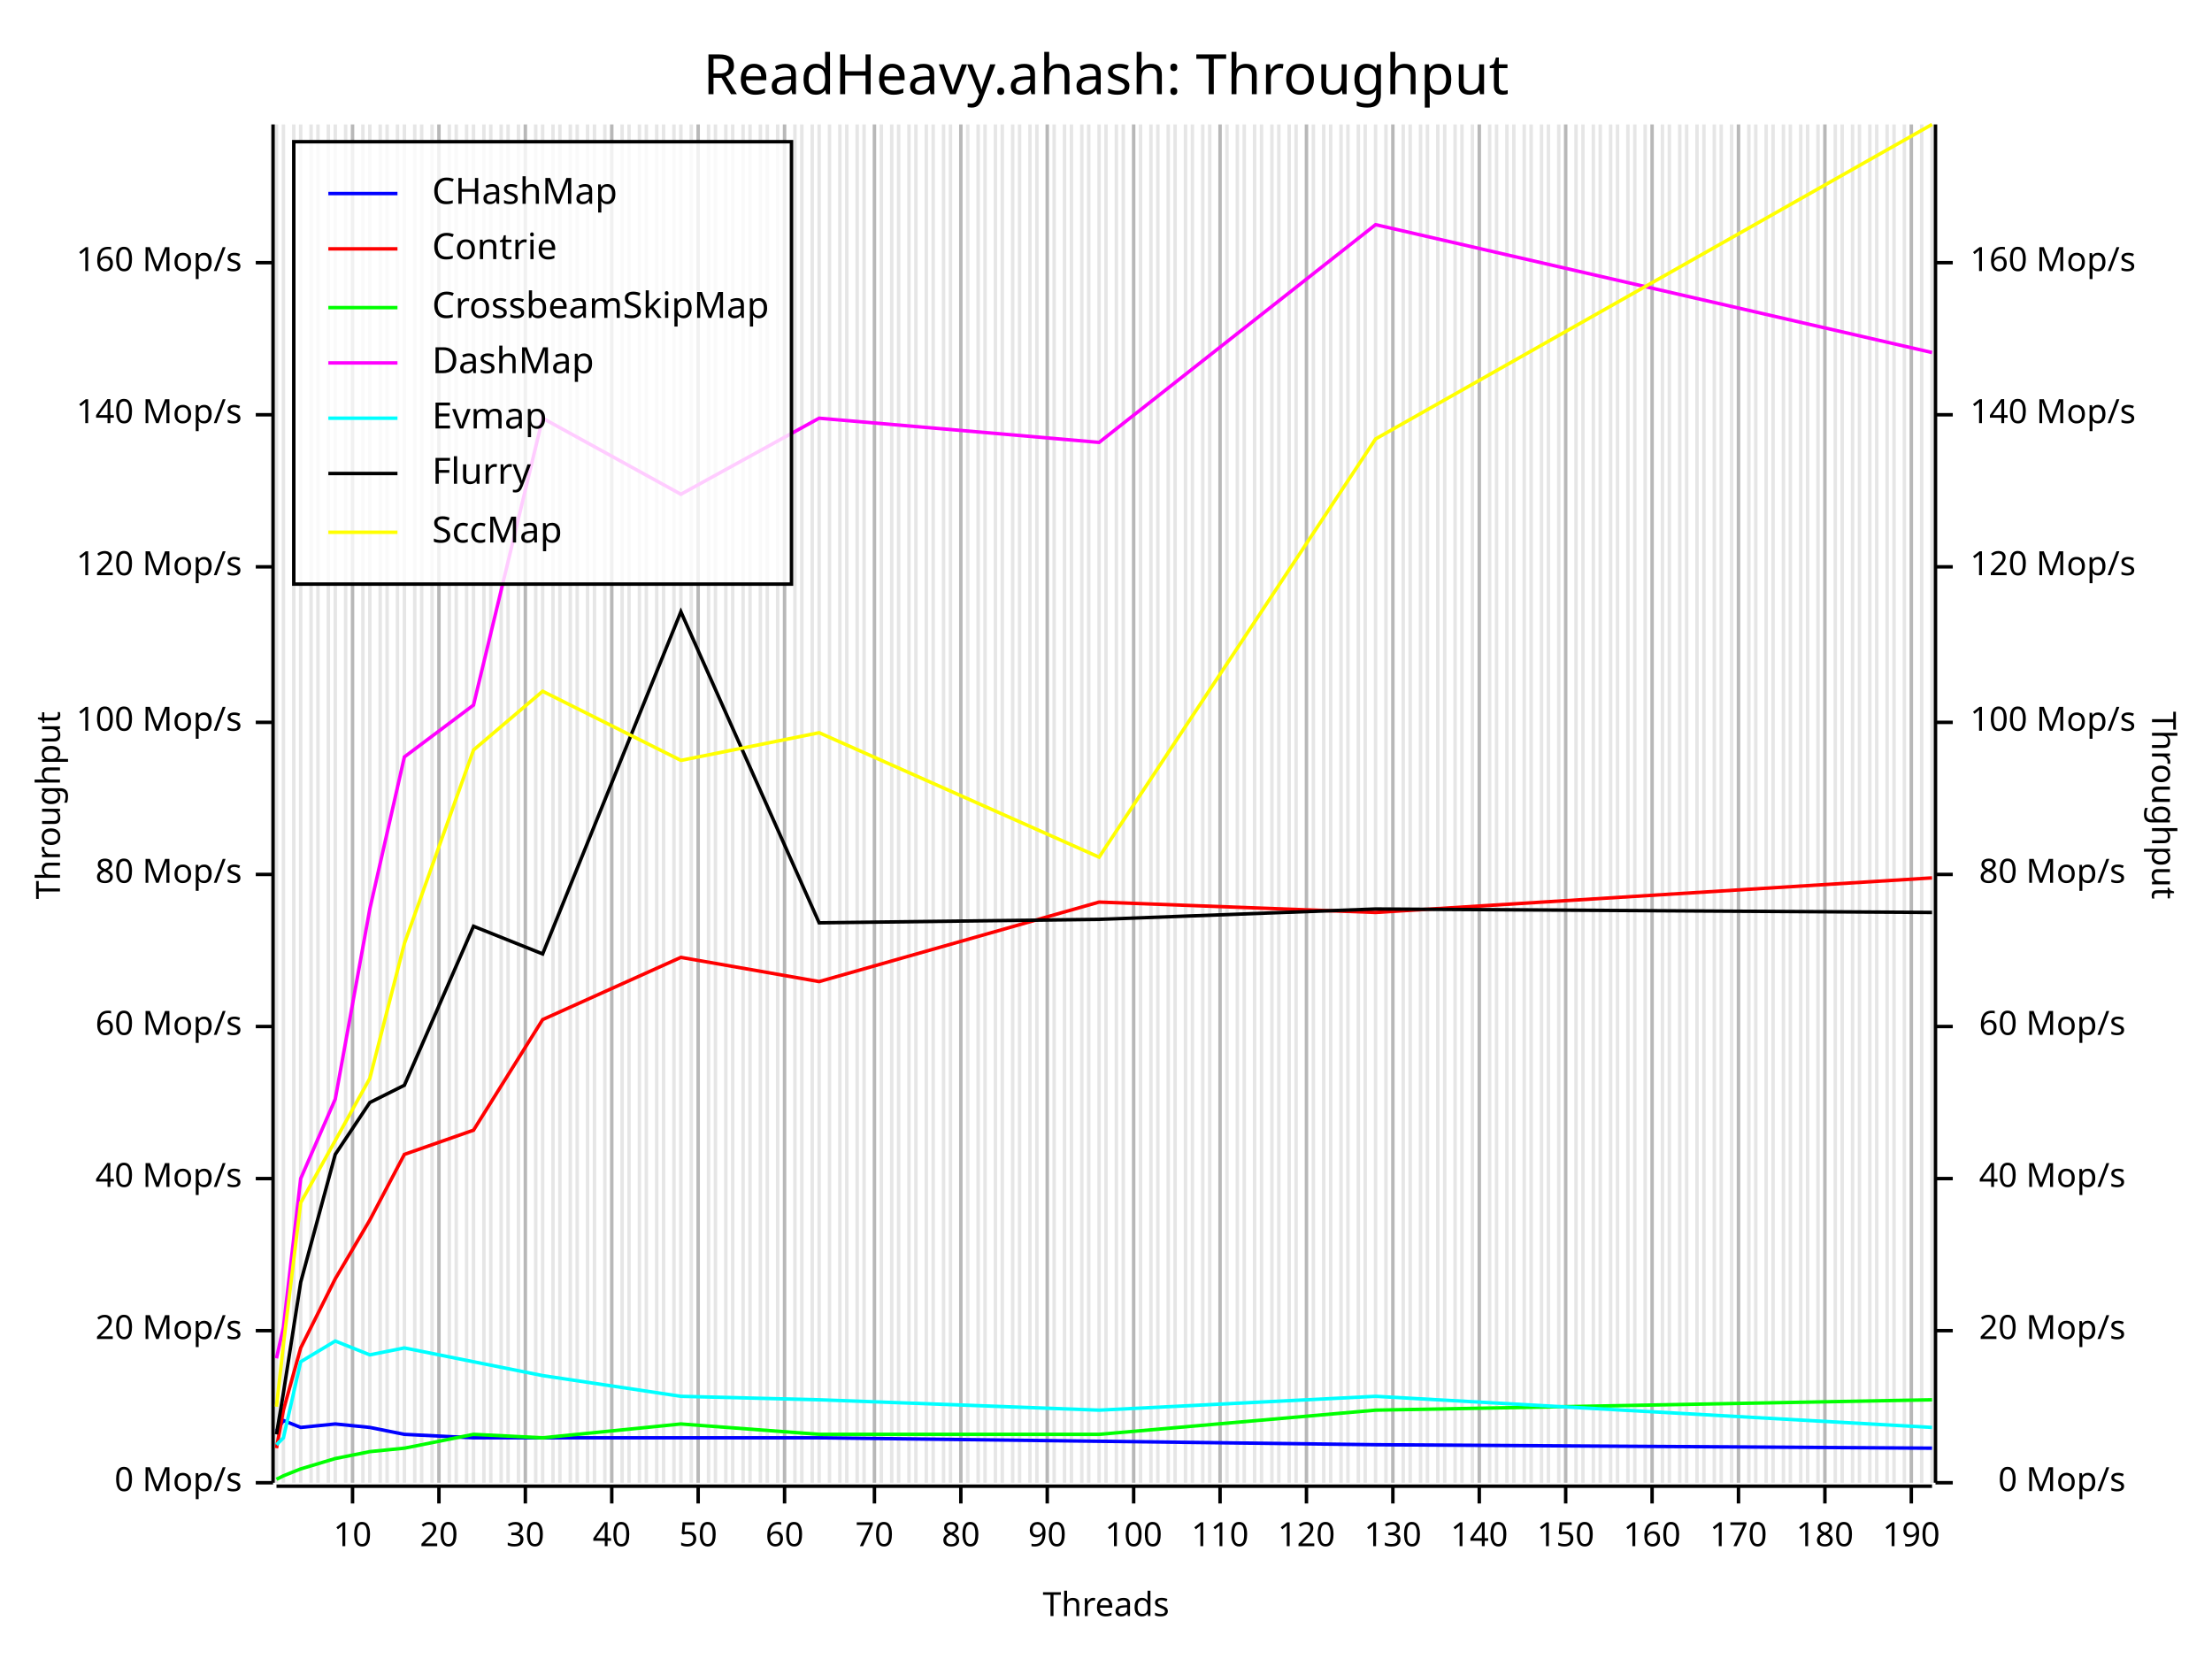
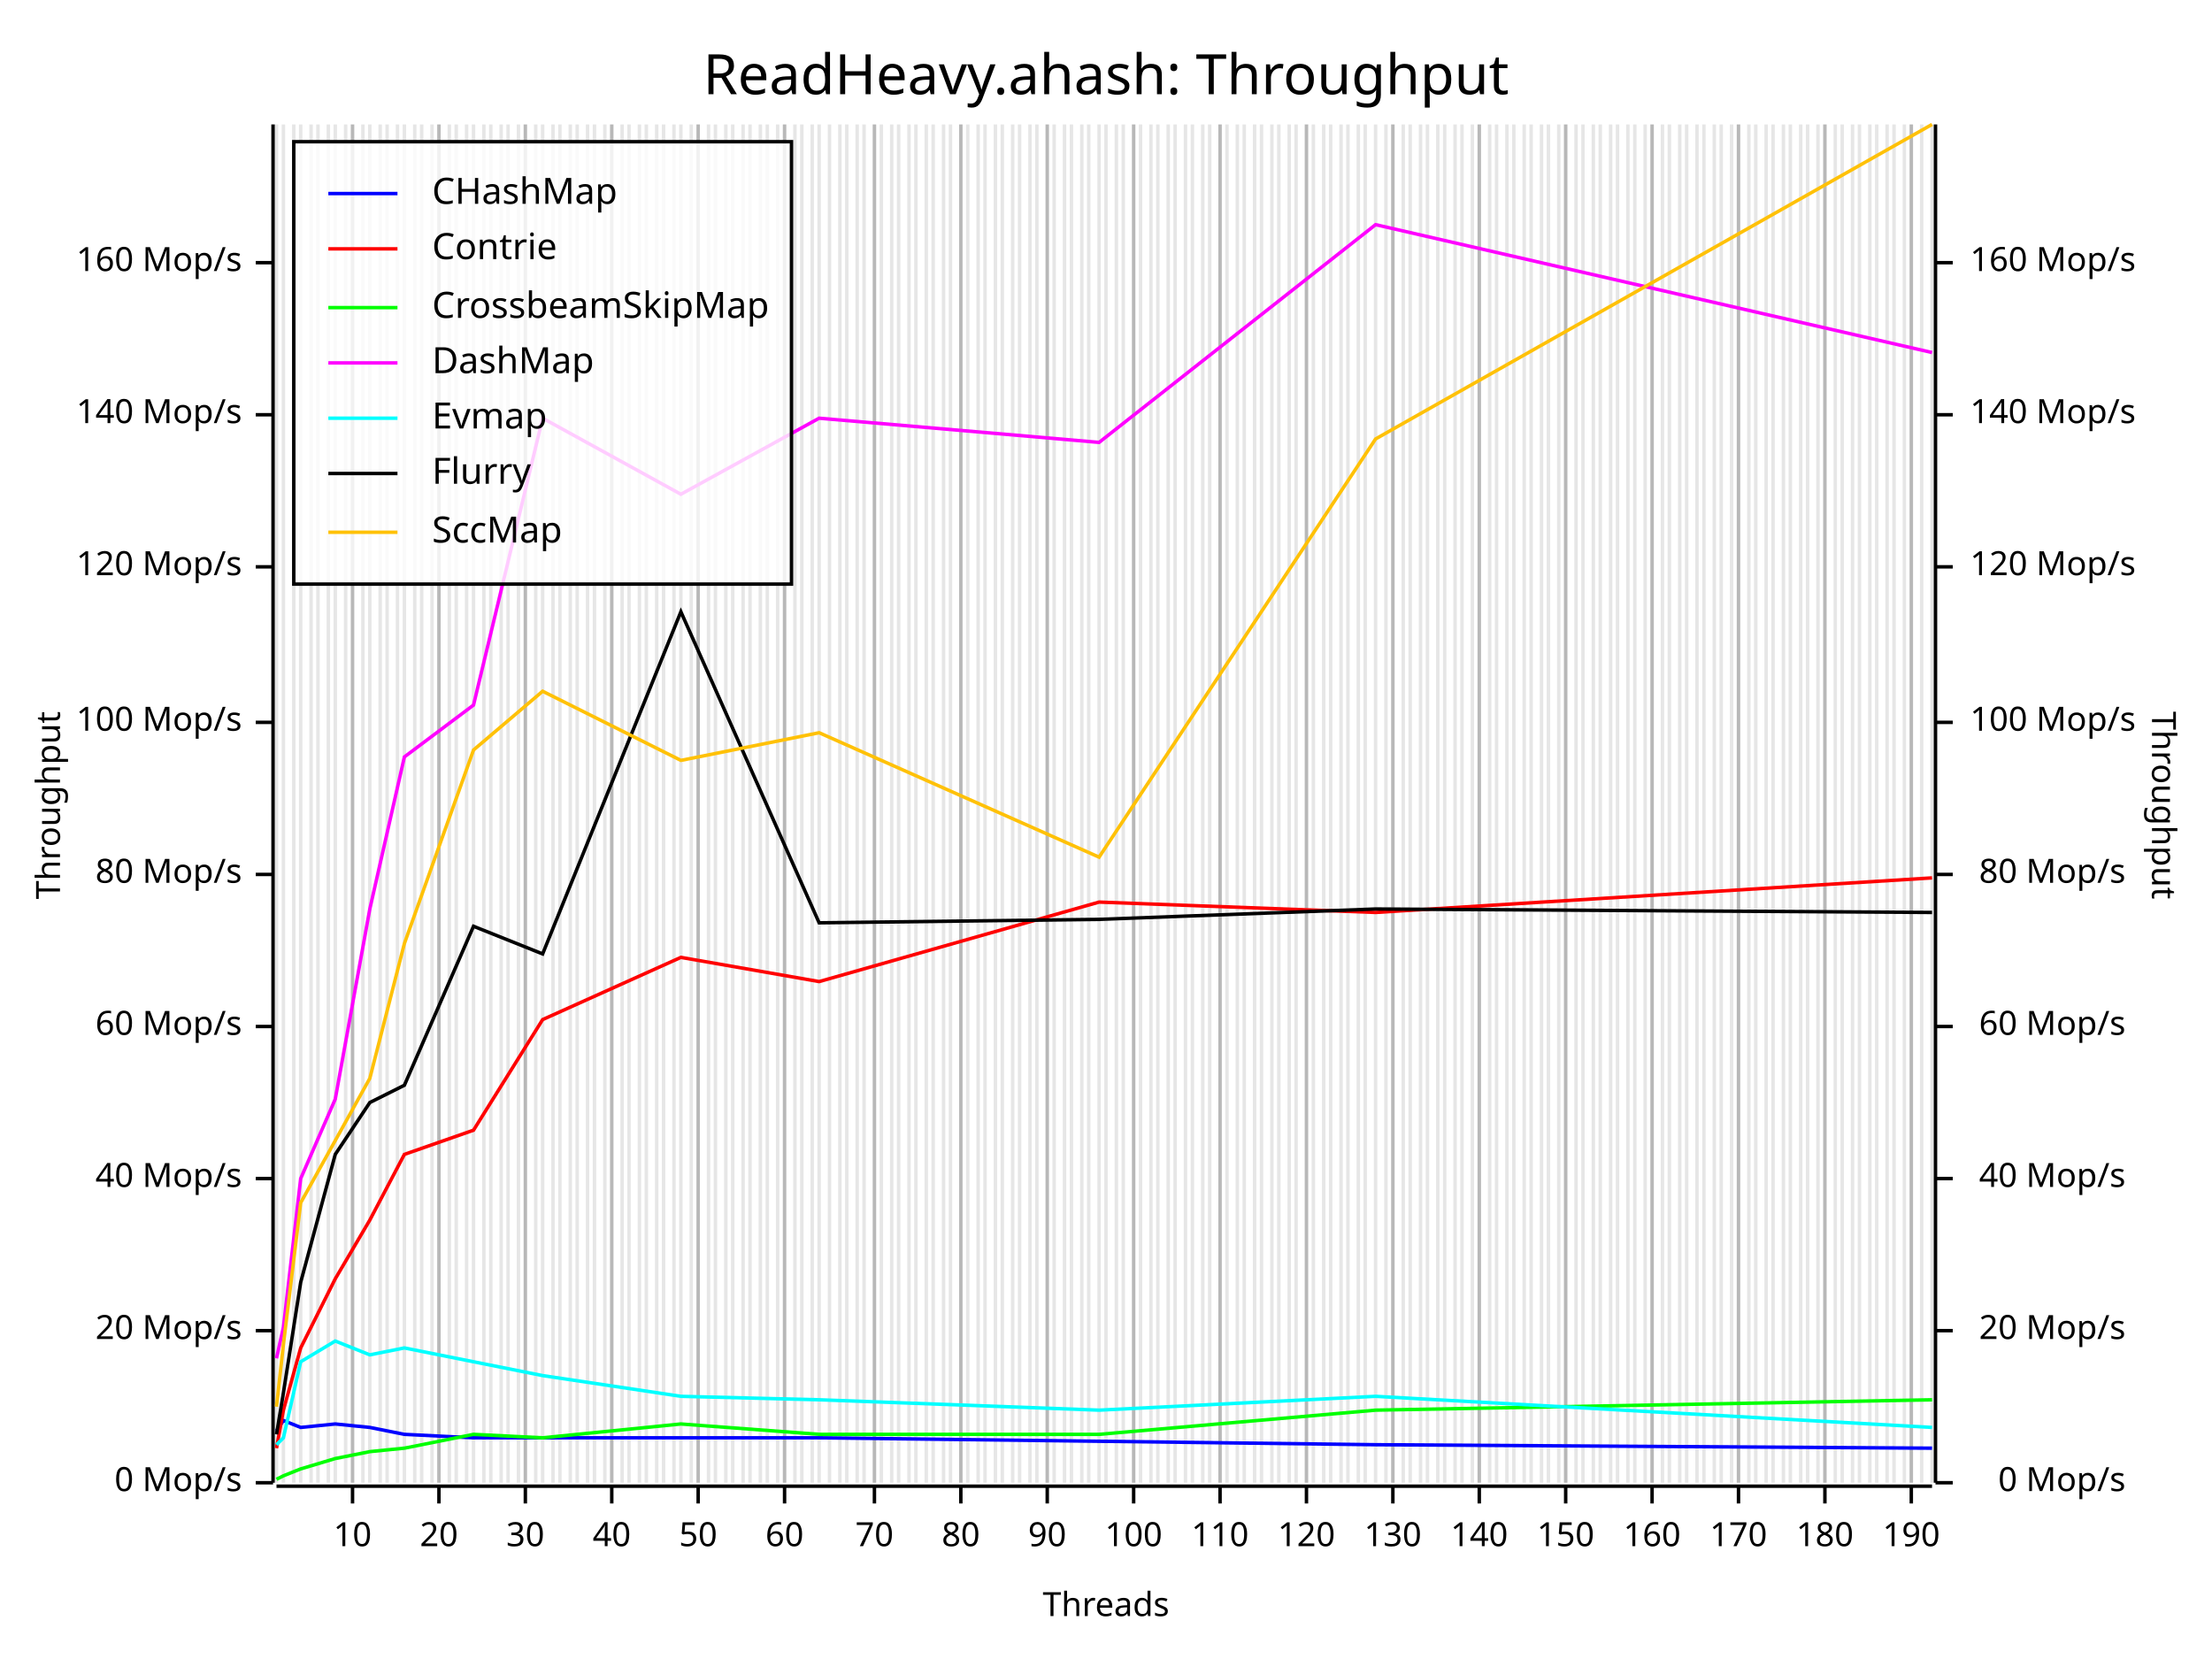
<svg xmlns="http://www.w3.org/2000/svg" width="640" height="480" viewBox="0 0 640 480">
  <rect x="0" y="0" width="640" height="480" opacity="1" fill="#FFFFFF" stroke="none" />
  <text x="320" y="15" dy="0.76em" text-anchor="middle" font-family="Fira Code" font-size="16.129" opacity="1" fill="#000000">
ReadHeavy.ahash: Throughput
</text>
  <line opacity="0.1" stroke="#000000" stroke-width="1" x1="80" y1="429" x2="80" y2="36" />
  <line opacity="0.1" stroke="#000000" stroke-width="1" x1="82" y1="429" x2="82" y2="36" />
  <line opacity="0.1" stroke="#000000" stroke-width="1" x1="85" y1="429" x2="85" y2="36" />
  <line opacity="0.1" stroke="#000000" stroke-width="1" x1="87" y1="429" x2="87" y2="36" />
  <line opacity="0.1" stroke="#000000" stroke-width="1" x1="90" y1="429" x2="90" y2="36" />
  <line opacity="0.1" stroke="#000000" stroke-width="1" x1="92" y1="429" x2="92" y2="36" />
  <line opacity="0.1" stroke="#000000" stroke-width="1" x1="95" y1="429" x2="95" y2="36" />
  <line opacity="0.1" stroke="#000000" stroke-width="1" x1="97" y1="429" x2="97" y2="36" />
  <line opacity="0.1" stroke="#000000" stroke-width="1" x1="100" y1="429" x2="100" y2="36" />
  <line opacity="0.1" stroke="#000000" stroke-width="1" x1="102" y1="429" x2="102" y2="36" />
  <line opacity="0.1" stroke="#000000" stroke-width="1" x1="105" y1="429" x2="105" y2="36" />
  <line opacity="0.1" stroke="#000000" stroke-width="1" x1="107" y1="429" x2="107" y2="36" />
  <line opacity="0.1" stroke="#000000" stroke-width="1" x1="110" y1="429" x2="110" y2="36" />
  <line opacity="0.1" stroke="#000000" stroke-width="1" x1="112" y1="429" x2="112" y2="36" />
  <line opacity="0.1" stroke="#000000" stroke-width="1" x1="115" y1="429" x2="115" y2="36" />
  <line opacity="0.1" stroke="#000000" stroke-width="1" x1="117" y1="429" x2="117" y2="36" />
  <line opacity="0.1" stroke="#000000" stroke-width="1" x1="120" y1="429" x2="120" y2="36" />
  <line opacity="0.1" stroke="#000000" stroke-width="1" x1="122" y1="429" x2="122" y2="36" />
  <line opacity="0.1" stroke="#000000" stroke-width="1" x1="125" y1="429" x2="125" y2="36" />
  <line opacity="0.1" stroke="#000000" stroke-width="1" x1="127" y1="429" x2="127" y2="36" />
  <line opacity="0.1" stroke="#000000" stroke-width="1" x1="130" y1="429" x2="130" y2="36" />
  <line opacity="0.1" stroke="#000000" stroke-width="1" x1="132" y1="429" x2="132" y2="36" />
  <line opacity="0.1" stroke="#000000" stroke-width="1" x1="135" y1="429" x2="135" y2="36" />
  <line opacity="0.1" stroke="#000000" stroke-width="1" x1="137" y1="429" x2="137" y2="36" />
  <line opacity="0.1" stroke="#000000" stroke-width="1" x1="140" y1="429" x2="140" y2="36" />
  <line opacity="0.1" stroke="#000000" stroke-width="1" x1="142" y1="429" x2="142" y2="36" />
  <line opacity="0.1" stroke="#000000" stroke-width="1" x1="145" y1="429" x2="145" y2="36" />
  <line opacity="0.1" stroke="#000000" stroke-width="1" x1="147" y1="429" x2="147" y2="36" />
  <line opacity="0.1" stroke="#000000" stroke-width="1" x1="150" y1="429" x2="150" y2="36" />
  <line opacity="0.1" stroke="#000000" stroke-width="1" x1="152" y1="429" x2="152" y2="36" />
  <line opacity="0.1" stroke="#000000" stroke-width="1" x1="155" y1="429" x2="155" y2="36" />
  <line opacity="0.1" stroke="#000000" stroke-width="1" x1="157" y1="429" x2="157" y2="36" />
  <line opacity="0.1" stroke="#000000" stroke-width="1" x1="160" y1="429" x2="160" y2="36" />
  <line opacity="0.1" stroke="#000000" stroke-width="1" x1="162" y1="429" x2="162" y2="36" />
  <line opacity="0.1" stroke="#000000" stroke-width="1" x1="165" y1="429" x2="165" y2="36" />
  <line opacity="0.1" stroke="#000000" stroke-width="1" x1="167" y1="429" x2="167" y2="36" />
  <line opacity="0.1" stroke="#000000" stroke-width="1" x1="170" y1="429" x2="170" y2="36" />
  <line opacity="0.1" stroke="#000000" stroke-width="1" x1="172" y1="429" x2="172" y2="36" />
  <line opacity="0.1" stroke="#000000" stroke-width="1" x1="175" y1="429" x2="175" y2="36" />
  <line opacity="0.1" stroke="#000000" stroke-width="1" x1="177" y1="429" x2="177" y2="36" />
  <line opacity="0.1" stroke="#000000" stroke-width="1" x1="180" y1="429" x2="180" y2="36" />
  <line opacity="0.1" stroke="#000000" stroke-width="1" x1="182" y1="429" x2="182" y2="36" />
  <line opacity="0.1" stroke="#000000" stroke-width="1" x1="185" y1="429" x2="185" y2="36" />
  <line opacity="0.1" stroke="#000000" stroke-width="1" x1="187" y1="429" x2="187" y2="36" />
  <line opacity="0.1" stroke="#000000" stroke-width="1" x1="190" y1="429" x2="190" y2="36" />
  <line opacity="0.1" stroke="#000000" stroke-width="1" x1="192" y1="429" x2="192" y2="36" />
  <line opacity="0.1" stroke="#000000" stroke-width="1" x1="195" y1="429" x2="195" y2="36" />
  <line opacity="0.1" stroke="#000000" stroke-width="1" x1="197" y1="429" x2="197" y2="36" />
  <line opacity="0.1" stroke="#000000" stroke-width="1" x1="200" y1="429" x2="200" y2="36" />
  <line opacity="0.1" stroke="#000000" stroke-width="1" x1="202" y1="429" x2="202" y2="36" />
  <line opacity="0.1" stroke="#000000" stroke-width="1" x1="205" y1="429" x2="205" y2="36" />
  <line opacity="0.1" stroke="#000000" stroke-width="1" x1="207" y1="429" x2="207" y2="36" />
  <line opacity="0.1" stroke="#000000" stroke-width="1" x1="210" y1="429" x2="210" y2="36" />
  <line opacity="0.1" stroke="#000000" stroke-width="1" x1="212" y1="429" x2="212" y2="36" />
  <line opacity="0.1" stroke="#000000" stroke-width="1" x1="215" y1="429" x2="215" y2="36" />
  <line opacity="0.1" stroke="#000000" stroke-width="1" x1="217" y1="429" x2="217" y2="36" />
  <line opacity="0.1" stroke="#000000" stroke-width="1" x1="220" y1="429" x2="220" y2="36" />
  <line opacity="0.1" stroke="#000000" stroke-width="1" x1="222" y1="429" x2="222" y2="36" />
  <line opacity="0.1" stroke="#000000" stroke-width="1" x1="225" y1="429" x2="225" y2="36" />
  <line opacity="0.1" stroke="#000000" stroke-width="1" x1="227" y1="429" x2="227" y2="36" />
  <line opacity="0.1" stroke="#000000" stroke-width="1" x1="230" y1="429" x2="230" y2="36" />
  <line opacity="0.1" stroke="#000000" stroke-width="1" x1="232" y1="429" x2="232" y2="36" />
  <line opacity="0.1" stroke="#000000" stroke-width="1" x1="235" y1="429" x2="235" y2="36" />
  <line opacity="0.1" stroke="#000000" stroke-width="1" x1="237" y1="429" x2="237" y2="36" />
  <line opacity="0.1" stroke="#000000" stroke-width="1" x1="240" y1="429" x2="240" y2="36" />
  <line opacity="0.1" stroke="#000000" stroke-width="1" x1="243" y1="429" x2="243" y2="36" />
  <line opacity="0.1" stroke="#000000" stroke-width="1" x1="245" y1="429" x2="245" y2="36" />
  <line opacity="0.1" stroke="#000000" stroke-width="1" x1="248" y1="429" x2="248" y2="36" />
  <line opacity="0.1" stroke="#000000" stroke-width="1" x1="250" y1="429" x2="250" y2="36" />
  <line opacity="0.1" stroke="#000000" stroke-width="1" x1="253" y1="429" x2="253" y2="36" />
  <line opacity="0.1" stroke="#000000" stroke-width="1" x1="255" y1="429" x2="255" y2="36" />
  <line opacity="0.1" stroke="#000000" stroke-width="1" x1="258" y1="429" x2="258" y2="36" />
  <line opacity="0.1" stroke="#000000" stroke-width="1" x1="260" y1="429" x2="260" y2="36" />
  <line opacity="0.1" stroke="#000000" stroke-width="1" x1="263" y1="429" x2="263" y2="36" />
  <line opacity="0.1" stroke="#000000" stroke-width="1" x1="265" y1="429" x2="265" y2="36" />
  <line opacity="0.1" stroke="#000000" stroke-width="1" x1="268" y1="429" x2="268" y2="36" />
  <line opacity="0.1" stroke="#000000" stroke-width="1" x1="270" y1="429" x2="270" y2="36" />
  <line opacity="0.1" stroke="#000000" stroke-width="1" x1="273" y1="429" x2="273" y2="36" />
  <line opacity="0.1" stroke="#000000" stroke-width="1" x1="275" y1="429" x2="275" y2="36" />
  <line opacity="0.1" stroke="#000000" stroke-width="1" x1="278" y1="429" x2="278" y2="36" />
  <line opacity="0.1" stroke="#000000" stroke-width="1" x1="280" y1="429" x2="280" y2="36" />
  <line opacity="0.1" stroke="#000000" stroke-width="1" x1="283" y1="429" x2="283" y2="36" />
  <line opacity="0.1" stroke="#000000" stroke-width="1" x1="285" y1="429" x2="285" y2="36" />
  <line opacity="0.1" stroke="#000000" stroke-width="1" x1="288" y1="429" x2="288" y2="36" />
  <line opacity="0.1" stroke="#000000" stroke-width="1" x1="290" y1="429" x2="290" y2="36" />
  <line opacity="0.1" stroke="#000000" stroke-width="1" x1="293" y1="429" x2="293" y2="36" />
  <line opacity="0.1" stroke="#000000" stroke-width="1" x1="295" y1="429" x2="295" y2="36" />
  <line opacity="0.1" stroke="#000000" stroke-width="1" x1="298" y1="429" x2="298" y2="36" />
  <line opacity="0.1" stroke="#000000" stroke-width="1" x1="300" y1="429" x2="300" y2="36" />
  <line opacity="0.1" stroke="#000000" stroke-width="1" x1="303" y1="429" x2="303" y2="36" />
  <line opacity="0.1" stroke="#000000" stroke-width="1" x1="305" y1="429" x2="305" y2="36" />
  <line opacity="0.1" stroke="#000000" stroke-width="1" x1="308" y1="429" x2="308" y2="36" />
  <line opacity="0.1" stroke="#000000" stroke-width="1" x1="310" y1="429" x2="310" y2="36" />
  <line opacity="0.1" stroke="#000000" stroke-width="1" x1="313" y1="429" x2="313" y2="36" />
  <line opacity="0.1" stroke="#000000" stroke-width="1" x1="315" y1="429" x2="315" y2="36" />
  <line opacity="0.1" stroke="#000000" stroke-width="1" x1="318" y1="429" x2="318" y2="36" />
  <line opacity="0.1" stroke="#000000" stroke-width="1" x1="320" y1="429" x2="320" y2="36" />
  <line opacity="0.1" stroke="#000000" stroke-width="1" x1="323" y1="429" x2="323" y2="36" />
  <line opacity="0.1" stroke="#000000" stroke-width="1" x1="325" y1="429" x2="325" y2="36" />
  <line opacity="0.1" stroke="#000000" stroke-width="1" x1="328" y1="429" x2="328" y2="36" />
  <line opacity="0.1" stroke="#000000" stroke-width="1" x1="330" y1="429" x2="330" y2="36" />
  <line opacity="0.1" stroke="#000000" stroke-width="1" x1="333" y1="429" x2="333" y2="36" />
  <line opacity="0.1" stroke="#000000" stroke-width="1" x1="335" y1="429" x2="335" y2="36" />
  <line opacity="0.1" stroke="#000000" stroke-width="1" x1="338" y1="429" x2="338" y2="36" />
  <line opacity="0.1" stroke="#000000" stroke-width="1" x1="340" y1="429" x2="340" y2="36" />
  <line opacity="0.1" stroke="#000000" stroke-width="1" x1="343" y1="429" x2="343" y2="36" />
  <line opacity="0.1" stroke="#000000" stroke-width="1" x1="345" y1="429" x2="345" y2="36" />
  <line opacity="0.1" stroke="#000000" stroke-width="1" x1="348" y1="429" x2="348" y2="36" />
  <line opacity="0.1" stroke="#000000" stroke-width="1" x1="350" y1="429" x2="350" y2="36" />
  <line opacity="0.1" stroke="#000000" stroke-width="1" x1="353" y1="429" x2="353" y2="36" />
  <line opacity="0.1" stroke="#000000" stroke-width="1" x1="355" y1="429" x2="355" y2="36" />
  <line opacity="0.1" stroke="#000000" stroke-width="1" x1="358" y1="429" x2="358" y2="36" />
  <line opacity="0.1" stroke="#000000" stroke-width="1" x1="360" y1="429" x2="360" y2="36" />
  <line opacity="0.1" stroke="#000000" stroke-width="1" x1="363" y1="429" x2="363" y2="36" />
  <line opacity="0.1" stroke="#000000" stroke-width="1" x1="365" y1="429" x2="365" y2="36" />
  <line opacity="0.1" stroke="#000000" stroke-width="1" x1="368" y1="429" x2="368" y2="36" />
  <line opacity="0.1" stroke="#000000" stroke-width="1" x1="370" y1="429" x2="370" y2="36" />
  <line opacity="0.1" stroke="#000000" stroke-width="1" x1="373" y1="429" x2="373" y2="36" />
  <line opacity="0.1" stroke="#000000" stroke-width="1" x1="375" y1="429" x2="375" y2="36" />
  <line opacity="0.1" stroke="#000000" stroke-width="1" x1="378" y1="429" x2="378" y2="36" />
  <line opacity="0.1" stroke="#000000" stroke-width="1" x1="380" y1="429" x2="380" y2="36" />
  <line opacity="0.1" stroke="#000000" stroke-width="1" x1="383" y1="429" x2="383" y2="36" />
  <line opacity="0.1" stroke="#000000" stroke-width="1" x1="385" y1="429" x2="385" y2="36" />
  <line opacity="0.1" stroke="#000000" stroke-width="1" x1="388" y1="429" x2="388" y2="36" />
  <line opacity="0.1" stroke="#000000" stroke-width="1" x1="390" y1="429" x2="390" y2="36" />
  <line opacity="0.1" stroke="#000000" stroke-width="1" x1="393" y1="429" x2="393" y2="36" />
  <line opacity="0.1" stroke="#000000" stroke-width="1" x1="395" y1="429" x2="395" y2="36" />
  <line opacity="0.1" stroke="#000000" stroke-width="1" x1="398" y1="429" x2="398" y2="36" />
  <line opacity="0.1" stroke="#000000" stroke-width="1" x1="401" y1="429" x2="401" y2="36" />
  <line opacity="0.1" stroke="#000000" stroke-width="1" x1="403" y1="429" x2="403" y2="36" />
  <line opacity="0.1" stroke="#000000" stroke-width="1" x1="406" y1="429" x2="406" y2="36" />
  <line opacity="0.1" stroke="#000000" stroke-width="1" x1="408" y1="429" x2="408" y2="36" />
  <line opacity="0.1" stroke="#000000" stroke-width="1" x1="411" y1="429" x2="411" y2="36" />
  <line opacity="0.1" stroke="#000000" stroke-width="1" x1="413" y1="429" x2="413" y2="36" />
  <line opacity="0.1" stroke="#000000" stroke-width="1" x1="416" y1="429" x2="416" y2="36" />
  <line opacity="0.1" stroke="#000000" stroke-width="1" x1="418" y1="429" x2="418" y2="36" />
  <line opacity="0.1" stroke="#000000" stroke-width="1" x1="421" y1="429" x2="421" y2="36" />
  <line opacity="0.1" stroke="#000000" stroke-width="1" x1="423" y1="429" x2="423" y2="36" />
  <line opacity="0.1" stroke="#000000" stroke-width="1" x1="426" y1="429" x2="426" y2="36" />
  <line opacity="0.1" stroke="#000000" stroke-width="1" x1="428" y1="429" x2="428" y2="36" />
  <line opacity="0.1" stroke="#000000" stroke-width="1" x1="431" y1="429" x2="431" y2="36" />
  <line opacity="0.1" stroke="#000000" stroke-width="1" x1="433" y1="429" x2="433" y2="36" />
  <line opacity="0.1" stroke="#000000" stroke-width="1" x1="436" y1="429" x2="436" y2="36" />
  <line opacity="0.1" stroke="#000000" stroke-width="1" x1="438" y1="429" x2="438" y2="36" />
  <line opacity="0.1" stroke="#000000" stroke-width="1" x1="441" y1="429" x2="441" y2="36" />
  <line opacity="0.1" stroke="#000000" stroke-width="1" x1="443" y1="429" x2="443" y2="36" />
  <line opacity="0.1" stroke="#000000" stroke-width="1" x1="446" y1="429" x2="446" y2="36" />
  <line opacity="0.1" stroke="#000000" stroke-width="1" x1="448" y1="429" x2="448" y2="36" />
  <line opacity="0.1" stroke="#000000" stroke-width="1" x1="451" y1="429" x2="451" y2="36" />
  <line opacity="0.1" stroke="#000000" stroke-width="1" x1="453" y1="429" x2="453" y2="36" />
  <line opacity="0.1" stroke="#000000" stroke-width="1" x1="456" y1="429" x2="456" y2="36" />
  <line opacity="0.1" stroke="#000000" stroke-width="1" x1="458" y1="429" x2="458" y2="36" />
  <line opacity="0.1" stroke="#000000" stroke-width="1" x1="461" y1="429" x2="461" y2="36" />
  <line opacity="0.1" stroke="#000000" stroke-width="1" x1="463" y1="429" x2="463" y2="36" />
  <line opacity="0.1" stroke="#000000" stroke-width="1" x1="466" y1="429" x2="466" y2="36" />
  <line opacity="0.1" stroke="#000000" stroke-width="1" x1="468" y1="429" x2="468" y2="36" />
  <line opacity="0.1" stroke="#000000" stroke-width="1" x1="471" y1="429" x2="471" y2="36" />
  <line opacity="0.1" stroke="#000000" stroke-width="1" x1="473" y1="429" x2="473" y2="36" />
  <line opacity="0.1" stroke="#000000" stroke-width="1" x1="476" y1="429" x2="476" y2="36" />
  <line opacity="0.1" stroke="#000000" stroke-width="1" x1="478" y1="429" x2="478" y2="36" />
  <line opacity="0.1" stroke="#000000" stroke-width="1" x1="481" y1="429" x2="481" y2="36" />
  <line opacity="0.1" stroke="#000000" stroke-width="1" x1="483" y1="429" x2="483" y2="36" />
  <line opacity="0.1" stroke="#000000" stroke-width="1" x1="486" y1="429" x2="486" y2="36" />
  <line opacity="0.1" stroke="#000000" stroke-width="1" x1="488" y1="429" x2="488" y2="36" />
  <line opacity="0.1" stroke="#000000" stroke-width="1" x1="491" y1="429" x2="491" y2="36" />
  <line opacity="0.1" stroke="#000000" stroke-width="1" x1="493" y1="429" x2="493" y2="36" />
  <line opacity="0.1" stroke="#000000" stroke-width="1" x1="496" y1="429" x2="496" y2="36" />
  <line opacity="0.1" stroke="#000000" stroke-width="1" x1="498" y1="429" x2="498" y2="36" />
  <line opacity="0.1" stroke="#000000" stroke-width="1" x1="501" y1="429" x2="501" y2="36" />
  <line opacity="0.1" stroke="#000000" stroke-width="1" x1="503" y1="429" x2="503" y2="36" />
  <line opacity="0.1" stroke="#000000" stroke-width="1" x1="506" y1="429" x2="506" y2="36" />
  <line opacity="0.1" stroke="#000000" stroke-width="1" x1="508" y1="429" x2="508" y2="36" />
  <line opacity="0.1" stroke="#000000" stroke-width="1" x1="511" y1="429" x2="511" y2="36" />
  <line opacity="0.1" stroke="#000000" stroke-width="1" x1="513" y1="429" x2="513" y2="36" />
  <line opacity="0.1" stroke="#000000" stroke-width="1" x1="516" y1="429" x2="516" y2="36" />
  <line opacity="0.1" stroke="#000000" stroke-width="1" x1="518" y1="429" x2="518" y2="36" />
  <line opacity="0.1" stroke="#000000" stroke-width="1" x1="521" y1="429" x2="521" y2="36" />
  <line opacity="0.1" stroke="#000000" stroke-width="1" x1="523" y1="429" x2="523" y2="36" />
  <line opacity="0.1" stroke="#000000" stroke-width="1" x1="526" y1="429" x2="526" y2="36" />
  <line opacity="0.1" stroke="#000000" stroke-width="1" x1="528" y1="429" x2="528" y2="36" />
  <line opacity="0.1" stroke="#000000" stroke-width="1" x1="531" y1="429" x2="531" y2="36" />
  <line opacity="0.1" stroke="#000000" stroke-width="1" x1="533" y1="429" x2="533" y2="36" />
  <line opacity="0.1" stroke="#000000" stroke-width="1" x1="536" y1="429" x2="536" y2="36" />
  <line opacity="0.1" stroke="#000000" stroke-width="1" x1="538" y1="429" x2="538" y2="36" />
  <line opacity="0.1" stroke="#000000" stroke-width="1" x1="541" y1="429" x2="541" y2="36" />
  <line opacity="0.1" stroke="#000000" stroke-width="1" x1="543" y1="429" x2="543" y2="36" />
  <line opacity="0.1" stroke="#000000" stroke-width="1" x1="546" y1="429" x2="546" y2="36" />
  <line opacity="0.1" stroke="#000000" stroke-width="1" x1="548" y1="429" x2="548" y2="36" />
  <line opacity="0.1" stroke="#000000" stroke-width="1" x1="551" y1="429" x2="551" y2="36" />
  <line opacity="0.1" stroke="#000000" stroke-width="1" x1="553" y1="429" x2="553" y2="36" />
  <line opacity="0.1" stroke="#000000" stroke-width="1" x1="556" y1="429" x2="556" y2="36" />
  <line opacity="0.1" stroke="#000000" stroke-width="1" x1="559" y1="429" x2="559" y2="36" />
  <text x="10" y="233" dy="0.76em" text-anchor="middle" font-family="sans-serif" font-size="9.677" opacity="1" fill="#000000" transform="rotate(270, 10, 233)">
Throughput
</text>
  <text x="320" y="470" dy="-0.5ex" text-anchor="middle" font-family="sans-serif" font-size="9.677" opacity="1" fill="#000000">
Threads
</text>
  <text x="630" y="233" dy="0.76em" text-anchor="middle" font-family="sans-serif" font-size="9.677" opacity="1" fill="#000000" transform="rotate(90, 630, 233)">
Throughput
</text>
  <line opacity="0.2" stroke="#000000" stroke-width="1" x1="102" y1="429" x2="102" y2="36" />
  <line opacity="0.2" stroke="#000000" stroke-width="1" x1="127" y1="429" x2="127" y2="36" />
  <line opacity="0.2" stroke="#000000" stroke-width="1" x1="152" y1="429" x2="152" y2="36" />
  <line opacity="0.2" stroke="#000000" stroke-width="1" x1="177" y1="429" x2="177" y2="36" />
  <line opacity="0.2" stroke="#000000" stroke-width="1" x1="202" y1="429" x2="202" y2="36" />
  <line opacity="0.2" stroke="#000000" stroke-width="1" x1="227" y1="429" x2="227" y2="36" />
  <line opacity="0.2" stroke="#000000" stroke-width="1" x1="253" y1="429" x2="253" y2="36" />
  <line opacity="0.2" stroke="#000000" stroke-width="1" x1="278" y1="429" x2="278" y2="36" />
  <line opacity="0.2" stroke="#000000" stroke-width="1" x1="303" y1="429" x2="303" y2="36" />
  <line opacity="0.2" stroke="#000000" stroke-width="1" x1="328" y1="429" x2="328" y2="36" />
  <line opacity="0.2" stroke="#000000" stroke-width="1" x1="353" y1="429" x2="353" y2="36" />
  <line opacity="0.2" stroke="#000000" stroke-width="1" x1="378" y1="429" x2="378" y2="36" />
  <line opacity="0.2" stroke="#000000" stroke-width="1" x1="403" y1="429" x2="403" y2="36" />
  <line opacity="0.2" stroke="#000000" stroke-width="1" x1="428" y1="429" x2="428" y2="36" />
  <line opacity="0.2" stroke="#000000" stroke-width="1" x1="453" y1="429" x2="453" y2="36" />
  <line opacity="0.2" stroke="#000000" stroke-width="1" x1="478" y1="429" x2="478" y2="36" />
  <line opacity="0.2" stroke="#000000" stroke-width="1" x1="503" y1="429" x2="503" y2="36" />
  <line opacity="0.2" stroke="#000000" stroke-width="1" x1="528" y1="429" x2="528" y2="36" />
  <line opacity="0.2" stroke="#000000" stroke-width="1" x1="553" y1="429" x2="553" y2="36" />
  <polyline fill="none" opacity="1" stroke="#000000" stroke-width="1" points="79,36 79,429 " />
  <text x="70" y="429" dy="0.5ex" text-anchor="end" font-family="sans-serif" font-size="9.677" opacity="1" fill="#000000">
0 Mop/s
</text>
  <polyline fill="none" opacity="1" stroke="#000000" stroke-width="1" points="74,429 79,429 " />
  <text x="70" y="385" dy="0.5ex" text-anchor="end" font-family="sans-serif" font-size="9.677" opacity="1" fill="#000000">
20 Mop/s
</text>
  <polyline fill="none" opacity="1" stroke="#000000" stroke-width="1" points="74,385 79,385 " />
  <text x="70" y="341" dy="0.5ex" text-anchor="end" font-family="sans-serif" font-size="9.677" opacity="1" fill="#000000">
40 Mop/s
</text>
  <polyline fill="none" opacity="1" stroke="#000000" stroke-width="1" points="74,341 79,341 " />
  <text x="70" y="297" dy="0.5ex" text-anchor="end" font-family="sans-serif" font-size="9.677" opacity="1" fill="#000000">
60 Mop/s
</text>
  <polyline fill="none" opacity="1" stroke="#000000" stroke-width="1" points="74,297 79,297 " />
  <text x="70" y="253" dy="0.5ex" text-anchor="end" font-family="sans-serif" font-size="9.677" opacity="1" fill="#000000">
80 Mop/s
</text>
  <polyline fill="none" opacity="1" stroke="#000000" stroke-width="1" points="74,253 79,253 " />
  <text x="70" y="209" dy="0.5ex" text-anchor="end" font-family="sans-serif" font-size="9.677" opacity="1" fill="#000000">
100 Mop/s
</text>
  <polyline fill="none" opacity="1" stroke="#000000" stroke-width="1" points="74,209 79,209 " />
  <text x="70" y="164" dy="0.5ex" text-anchor="end" font-family="sans-serif" font-size="9.677" opacity="1" fill="#000000">
120 Mop/s
</text>
  <polyline fill="none" opacity="1" stroke="#000000" stroke-width="1" points="74,164 79,164 " />
  <text x="70" y="120" dy="0.5ex" text-anchor="end" font-family="sans-serif" font-size="9.677" opacity="1" fill="#000000">
140 Mop/s
</text>
  <polyline fill="none" opacity="1" stroke="#000000" stroke-width="1" points="74,120 79,120 " />
  <text x="70" y="76" dy="0.5ex" text-anchor="end" font-family="sans-serif" font-size="9.677" opacity="1" fill="#000000">
160 Mop/s
</text>
  <polyline fill="none" opacity="1" stroke="#000000" stroke-width="1" points="74,76 79,76 " />
  <polyline fill="none" opacity="1" stroke="#000000" stroke-width="1" points="80,430 559,430 " />
  <text x="102" y="440" dy="0.76em" text-anchor="middle" font-family="sans-serif" font-size="9.677" opacity="1" fill="#000000">
10
</text>
  <polyline fill="none" opacity="1" stroke="#000000" stroke-width="1" points="102,430 102,435 " />
  <text x="127" y="440" dy="0.76em" text-anchor="middle" font-family="sans-serif" font-size="9.677" opacity="1" fill="#000000">
20
</text>
  <polyline fill="none" opacity="1" stroke="#000000" stroke-width="1" points="127,430 127,435 " />
  <text x="152" y="440" dy="0.76em" text-anchor="middle" font-family="sans-serif" font-size="9.677" opacity="1" fill="#000000">
30
</text>
  <polyline fill="none" opacity="1" stroke="#000000" stroke-width="1" points="152,430 152,435 " />
  <text x="177" y="440" dy="0.76em" text-anchor="middle" font-family="sans-serif" font-size="9.677" opacity="1" fill="#000000">
40
</text>
  <polyline fill="none" opacity="1" stroke="#000000" stroke-width="1" points="177,430 177,435 " />
  <text x="202" y="440" dy="0.76em" text-anchor="middle" font-family="sans-serif" font-size="9.677" opacity="1" fill="#000000">
50
</text>
  <polyline fill="none" opacity="1" stroke="#000000" stroke-width="1" points="202,430 202,435 " />
  <text x="227" y="440" dy="0.76em" text-anchor="middle" font-family="sans-serif" font-size="9.677" opacity="1" fill="#000000">
60
</text>
  <polyline fill="none" opacity="1" stroke="#000000" stroke-width="1" points="227,430 227,435 " />
  <text x="253" y="440" dy="0.76em" text-anchor="middle" font-family="sans-serif" font-size="9.677" opacity="1" fill="#000000">
70
</text>
  <polyline fill="none" opacity="1" stroke="#000000" stroke-width="1" points="253,430 253,435 " />
  <text x="278" y="440" dy="0.76em" text-anchor="middle" font-family="sans-serif" font-size="9.677" opacity="1" fill="#000000">
80
</text>
  <polyline fill="none" opacity="1" stroke="#000000" stroke-width="1" points="278,430 278,435 " />
  <text x="303" y="440" dy="0.76em" text-anchor="middle" font-family="sans-serif" font-size="9.677" opacity="1" fill="#000000">
90
</text>
  <polyline fill="none" opacity="1" stroke="#000000" stroke-width="1" points="303,430 303,435 " />
  <text x="328" y="440" dy="0.76em" text-anchor="middle" font-family="sans-serif" font-size="9.677" opacity="1" fill="#000000">
100
</text>
  <polyline fill="none" opacity="1" stroke="#000000" stroke-width="1" points="328,430 328,435 " />
  <text x="353" y="440" dy="0.76em" text-anchor="middle" font-family="sans-serif" font-size="9.677" opacity="1" fill="#000000">
110
</text>
  <polyline fill="none" opacity="1" stroke="#000000" stroke-width="1" points="353,430 353,435 " />
  <text x="378" y="440" dy="0.76em" text-anchor="middle" font-family="sans-serif" font-size="9.677" opacity="1" fill="#000000">
120
</text>
  <polyline fill="none" opacity="1" stroke="#000000" stroke-width="1" points="378,430 378,435 " />
  <text x="403" y="440" dy="0.76em" text-anchor="middle" font-family="sans-serif" font-size="9.677" opacity="1" fill="#000000">
130
</text>
  <polyline fill="none" opacity="1" stroke="#000000" stroke-width="1" points="403,430 403,435 " />
  <text x="428" y="440" dy="0.76em" text-anchor="middle" font-family="sans-serif" font-size="9.677" opacity="1" fill="#000000">
140
</text>
  <polyline fill="none" opacity="1" stroke="#000000" stroke-width="1" points="428,430 428,435 " />
  <text x="453" y="440" dy="0.76em" text-anchor="middle" font-family="sans-serif" font-size="9.677" opacity="1" fill="#000000">
150
</text>
  <polyline fill="none" opacity="1" stroke="#000000" stroke-width="1" points="453,430 453,435 " />
  <text x="478" y="440" dy="0.76em" text-anchor="middle" font-family="sans-serif" font-size="9.677" opacity="1" fill="#000000">
160
</text>
  <polyline fill="none" opacity="1" stroke="#000000" stroke-width="1" points="478,430 478,435 " />
  <text x="503" y="440" dy="0.76em" text-anchor="middle" font-family="sans-serif" font-size="9.677" opacity="1" fill="#000000">
170
</text>
  <polyline fill="none" opacity="1" stroke="#000000" stroke-width="1" points="503,430 503,435 " />
  <text x="528" y="440" dy="0.76em" text-anchor="middle" font-family="sans-serif" font-size="9.677" opacity="1" fill="#000000">
180
</text>
  <polyline fill="none" opacity="1" stroke="#000000" stroke-width="1" points="528,430 528,435 " />
  <text x="553" y="440" dy="0.76em" text-anchor="middle" font-family="sans-serif" font-size="9.677" opacity="1" fill="#000000">
190
</text>
  <polyline fill="none" opacity="1" stroke="#000000" stroke-width="1" points="553,430 553,435 " />
  <polyline fill="none" opacity="1" stroke="#000000" stroke-width="1" points="560,36 560,429 " />
  <text x="615" y="429" dy="0.5ex" text-anchor="end" font-family="sans-serif" font-size="9.677" opacity="1" fill="#000000">
0 Mop/s
</text>
  <polyline fill="none" opacity="1" stroke="#000000" stroke-width="1" points="560,429 565,429 " />
  <text x="615" y="385" dy="0.5ex" text-anchor="end" font-family="sans-serif" font-size="9.677" opacity="1" fill="#000000">
20 Mop/s
</text>
  <polyline fill="none" opacity="1" stroke="#000000" stroke-width="1" points="560,385 565,385 " />
  <text x="615" y="341" dy="0.5ex" text-anchor="end" font-family="sans-serif" font-size="9.677" opacity="1" fill="#000000">
40 Mop/s
</text>
  <polyline fill="none" opacity="1" stroke="#000000" stroke-width="1" points="560,341 565,341 " />
  <text x="615" y="297" dy="0.5ex" text-anchor="end" font-family="sans-serif" font-size="9.677" opacity="1" fill="#000000">
60 Mop/s
</text>
  <polyline fill="none" opacity="1" stroke="#000000" stroke-width="1" points="560,297 565,297 " />
  <text x="615" y="253" dy="0.5ex" text-anchor="end" font-family="sans-serif" font-size="9.677" opacity="1" fill="#000000">
80 Mop/s
</text>
  <polyline fill="none" opacity="1" stroke="#000000" stroke-width="1" points="560,253 565,253 " />
  <text x="570" y="209" dy="0.5ex" text-anchor="start" font-family="sans-serif" font-size="9.677" opacity="1" fill="#000000">
100 Mop/s
</text>
  <polyline fill="none" opacity="1" stroke="#000000" stroke-width="1" points="560,209 565,209 " />
  <text x="570" y="164" dy="0.5ex" text-anchor="start" font-family="sans-serif" font-size="9.677" opacity="1" fill="#000000">
120 Mop/s
</text>
  <polyline fill="none" opacity="1" stroke="#000000" stroke-width="1" points="560,164 565,164 " />
  <text x="570" y="120" dy="0.5ex" text-anchor="start" font-family="sans-serif" font-size="9.677" opacity="1" fill="#000000">
140 Mop/s
</text>
  <polyline fill="none" opacity="1" stroke="#000000" stroke-width="1" points="560,120 565,120 " />
  <text x="570" y="76" dy="0.5ex" text-anchor="start" font-family="sans-serif" font-size="9.677" opacity="1" fill="#000000">
160 Mop/s
</text>
  <polyline fill="none" opacity="1" stroke="#000000" stroke-width="1" points="560,76 565,76 " />
  <polyline fill="none" opacity="1" stroke="#0000FF" stroke-width="1" points="80,414 82,411 87,413 97,412 107,413 117,415 137,416 157,416 197,416 237,416 318,417 398,418 559,419 " />
  <polyline fill="none" opacity="1" stroke="#FF0000" stroke-width="1" points="80,419 82,408 87,390 97,370 107,353 117,334 137,327 157,295 197,277 237,284 318,261 398,264 559,254 " />
  <polyline fill="none" opacity="1" stroke="#00FF00" stroke-width="1" points="80,428 82,427 87,425 97,422 107,420 117,419 137,415 157,416 197,412 237,415 318,415 398,408 559,405 " />
  <polyline fill="none" opacity="1" stroke="#FF00FF" stroke-width="1" points="80,393 82,384 87,341 97,318 107,263 117,219 137,204 157,121 197,143 237,121 318,128 398,65 559,102 " />
  <polyline fill="none" opacity="1" stroke="#00FFFF" stroke-width="1" points="80,418 82,416 87,394 97,388 107,392 117,390 137,394 157,398 197,404 237,405 318,408 398,404 559,413 " />
  <polyline fill="none" opacity="1" stroke="#000000" stroke-width="1" points="80,415 82,403 87,371 97,334 107,319 117,314 137,268 157,276 197,177 237,267 318,266 398,263 559,264 " />
-   <polyline fill="none" opacity="1" stroke="#FFFF00" stroke-width="1" points="80,407 82,389 87,348 97,330 107,312 117,273 137,217 157,200 197,220 237,212 318,248 398,127 559,36 " />
+   <polyline fill="none" opacity="1" stroke="#FFC107" stroke-width="1" points="80,407 82,389 87,348 97,330 107,312 117,273 137,217 157,200 197,220 237,212 318,248 398,127 559,36 " />
  <rect x="85" y="41" width="144" height="128" opacity="0.8" fill="#FFFFFF" stroke="none" />
  <rect x="85" y="41" width="144" height="128" opacity="1" fill="none" stroke="#000000" />
  <text x="125" y="51" dy="0.76em" text-anchor="start" font-family="Fira Code" font-size="10.484" opacity="1" fill="#000000">
CHashMap
</text>
  <text x="125" y="67" dy="0.76em" text-anchor="start" font-family="Fira Code" font-size="10.484" opacity="1" fill="#000000">
Contrie
</text>
  <text x="125" y="84" dy="0.76em" text-anchor="start" font-family="Fira Code" font-size="10.484" opacity="1" fill="#000000">
CrossbeamSkipMap
</text>
  <text x="125" y="100" dy="0.76em" text-anchor="start" font-family="Fira Code" font-size="10.484" opacity="1" fill="#000000">
DashMap
</text>
  <text x="125" y="116" dy="0.76em" text-anchor="start" font-family="Fira Code" font-size="10.484" opacity="1" fill="#000000">
Evmap
</text>
  <text x="125" y="132" dy="0.76em" text-anchor="start" font-family="Fira Code" font-size="10.484" opacity="1" fill="#000000">
Flurry
</text>
  <text x="125" y="149" dy="0.76em" text-anchor="start" font-family="Fira Code" font-size="10.484" opacity="1" fill="#000000">
SccMap
</text>
  <polyline fill="none" opacity="1" stroke="#0000FF" stroke-width="1" points="95,56 115,56 " />
  <polyline fill="none" opacity="1" stroke="#FF0000" stroke-width="1" points="95,72 115,72 " />
  <polyline fill="none" opacity="1" stroke="#00FF00" stroke-width="1" points="95,89 115,89 " />
  <polyline fill="none" opacity="1" stroke="#FF00FF" stroke-width="1" points="95,105 115,105 " />
  <polyline fill="none" opacity="1" stroke="#00FFFF" stroke-width="1" points="95,121 115,121 " />
  <polyline fill="none" opacity="1" stroke="#000000" stroke-width="1" points="95,137 115,137 " />
-   <polyline fill="none" opacity="1" stroke="#FFFF00" stroke-width="1" points="95,154 115,154 " />
+   <polyline fill="none" opacity="1" stroke="#FFC107" stroke-width="1" points="95,154 115,154 " />
</svg>
